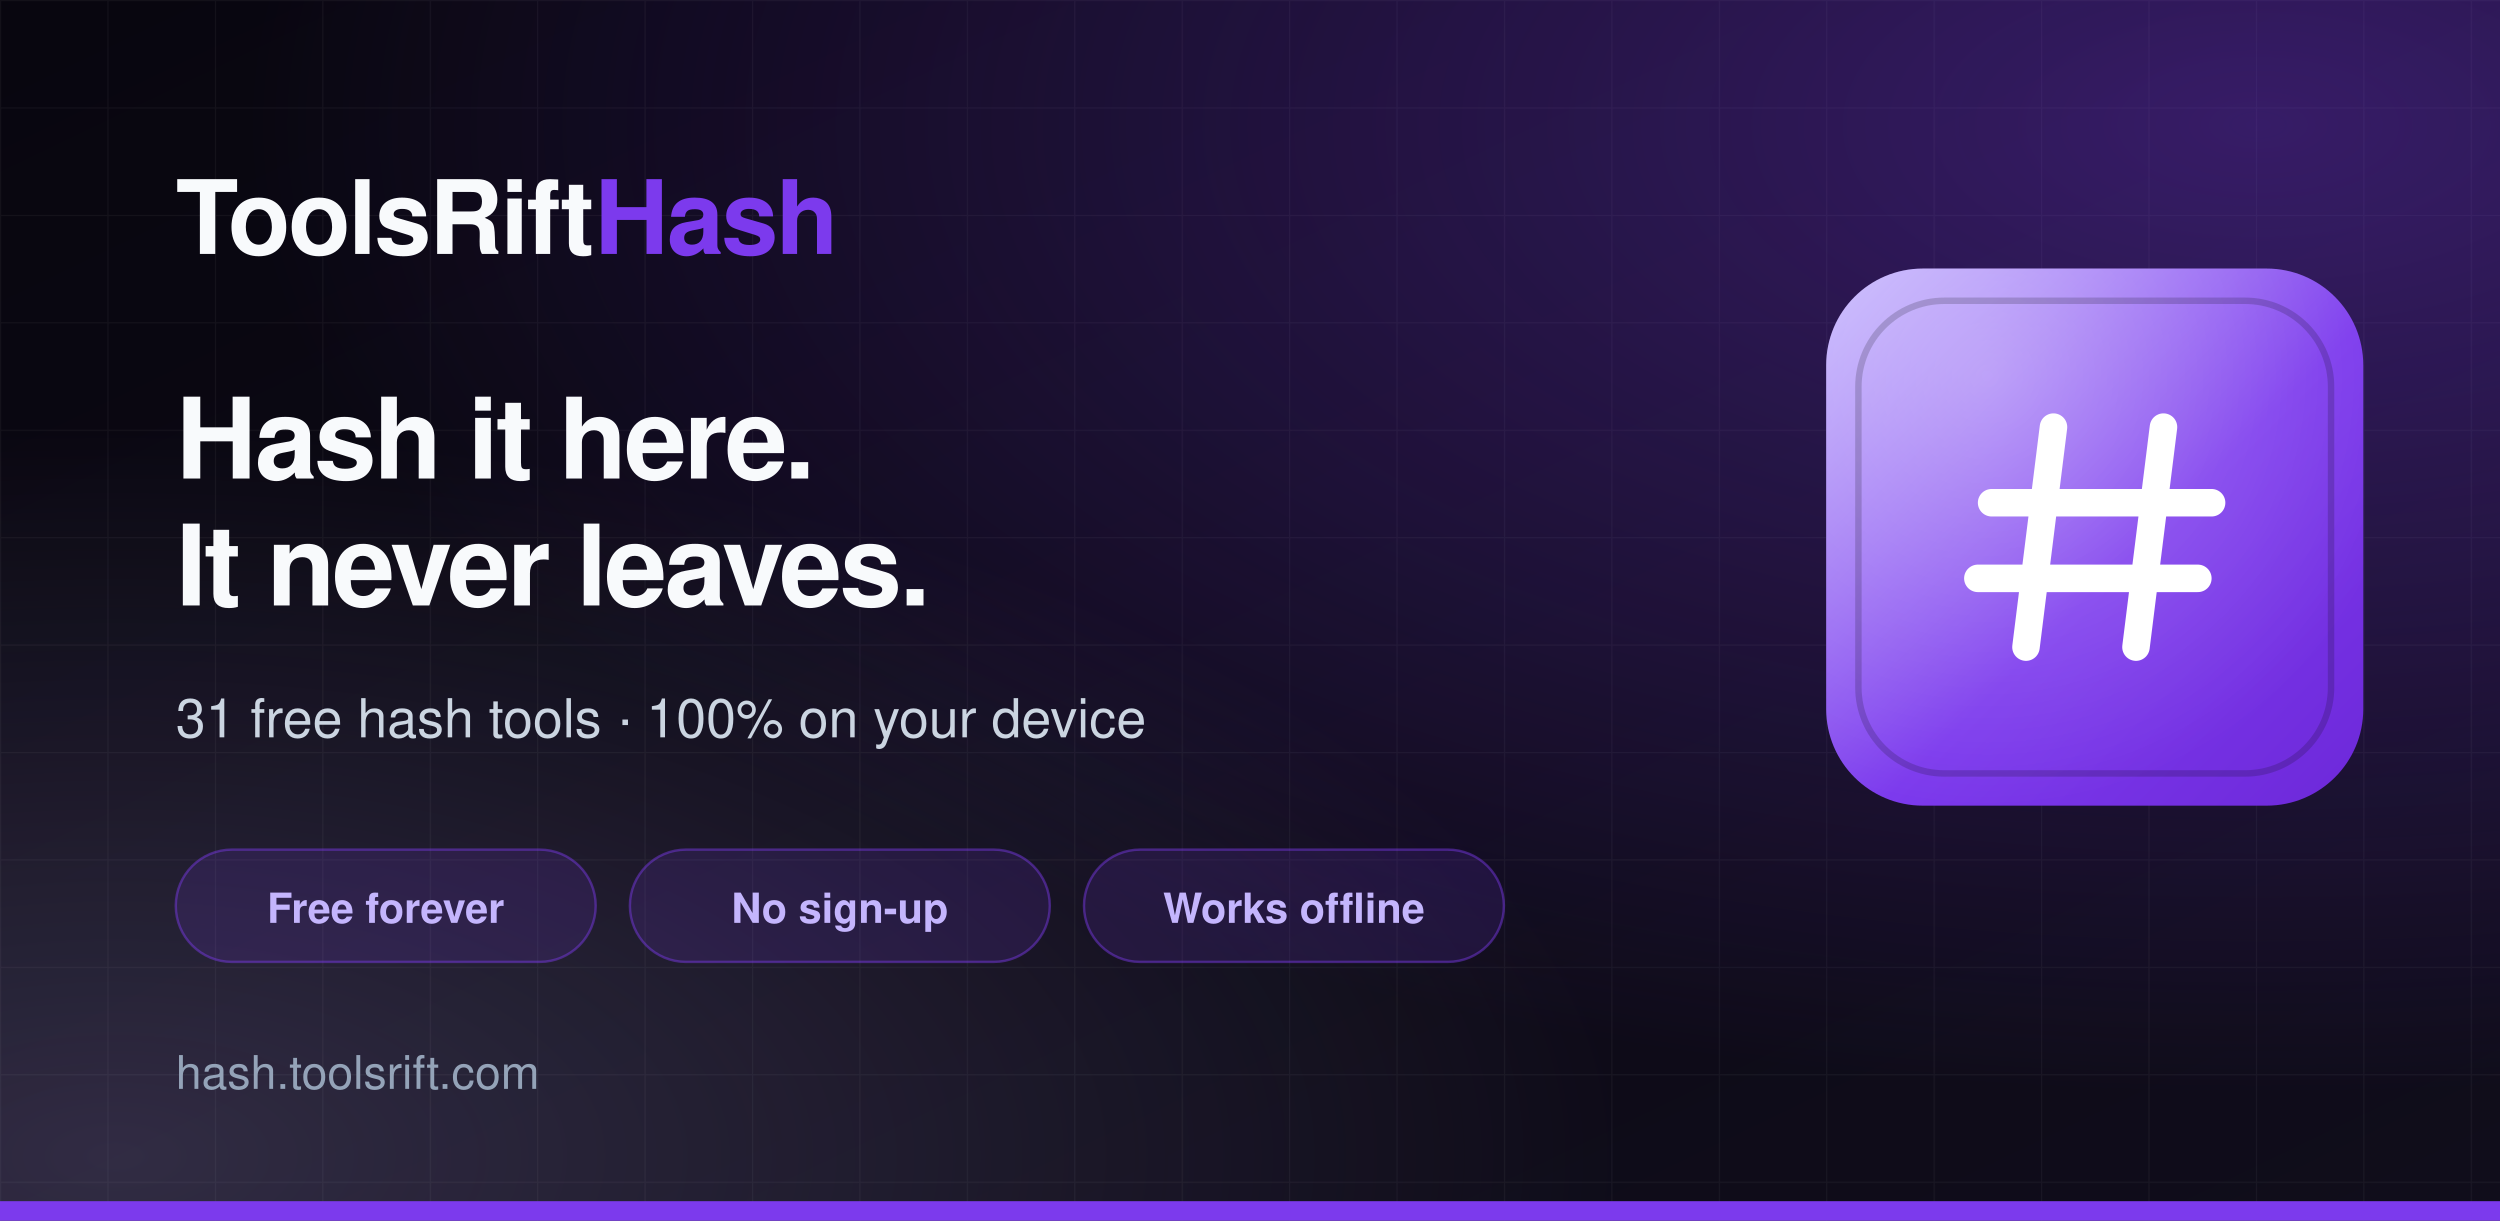
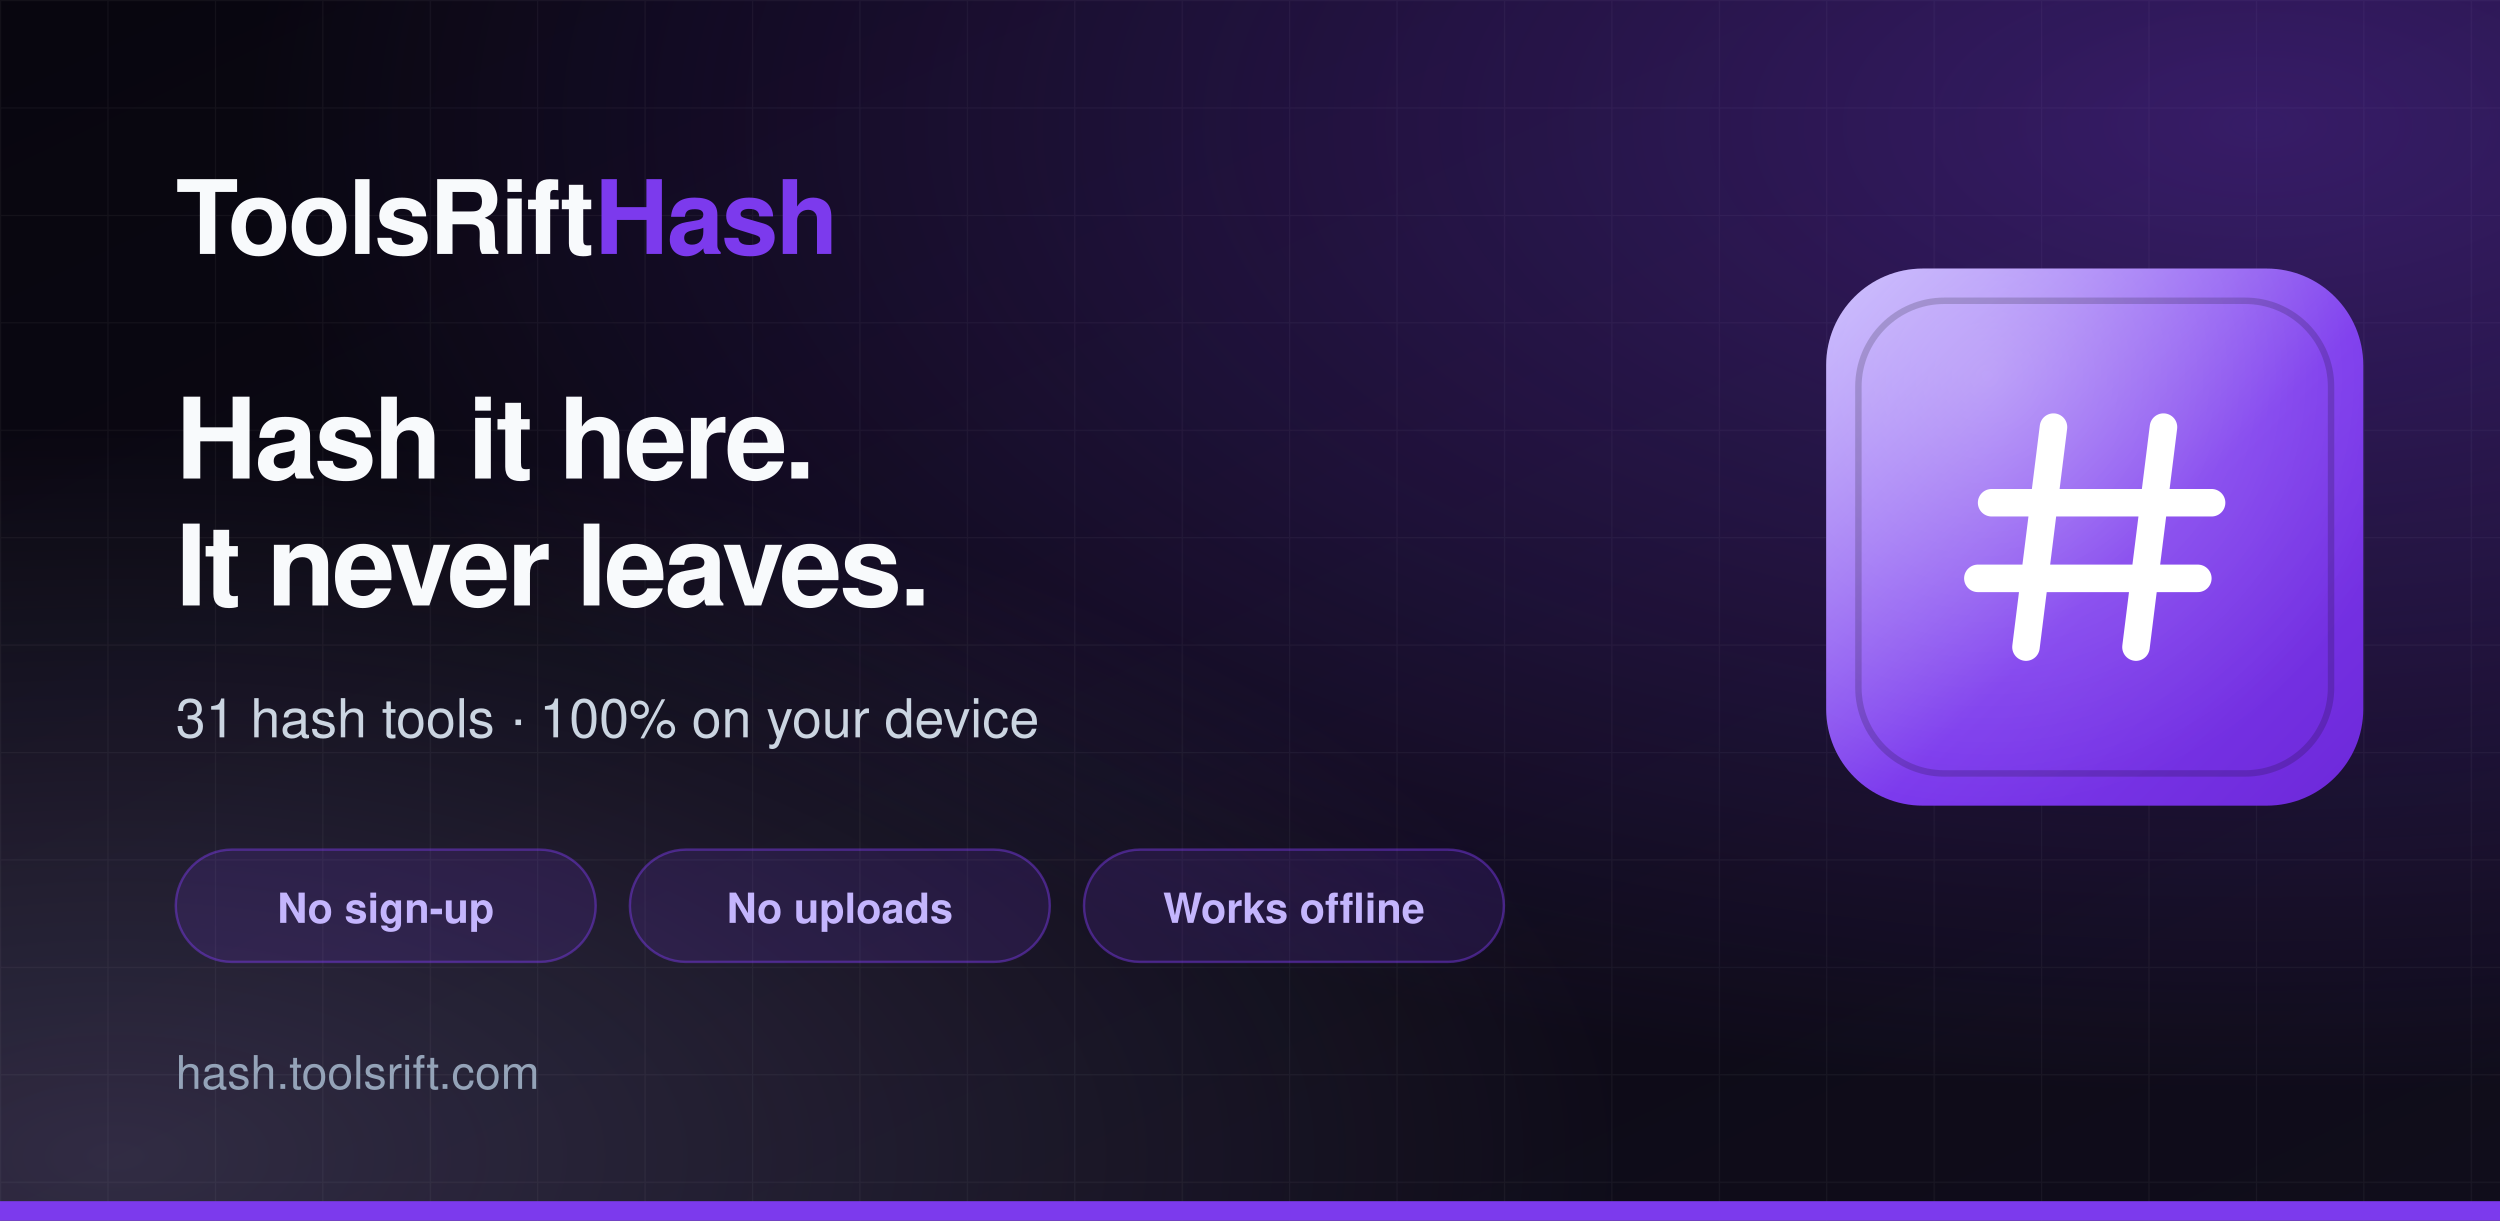
<svg xmlns="http://www.w3.org/2000/svg" viewBox="0 0 1024 500" width="1024" height="500">
  <defs>
    <linearGradient id="fbg" x1="0" y1="0" x2="1" y2="1">
      <stop offset="0" stop-color="#08060F" />
      <stop offset="1" stop-color="#100D1B" />
    </linearGradient>
    <radialGradient id="fglow" cx="0.9" cy="0.1" r="0.8">
      <stop offset="0" stop-color="#7C3AED" stop-opacity="0.38" />
      <stop offset="1" stop-color="#7C3AED" stop-opacity="0" />
    </radialGradient>
    <radialGradient id="fglow2" cx="0.05" cy="0.95" r="0.6">
      <stop offset="0" stop-color="#C4B5FD" stop-opacity="0.2" />
      <stop offset="1" stop-color="#C4B5FD" stop-opacity="0" />
    </radialGradient>
    <pattern id="fgrid" width="44" height="44" patternUnits="userSpaceOnUse">
      <path d="M44 0H0v44" fill="none" stroke="#fff" stroke-opacity="0.045" />
    </pattern>
  </defs>
  <rect width="1024" height="500" fill="url(#fbg)" />
  <rect width="1024" height="500" fill="url(#fgrid)" />
  <rect width="1024" height="500" fill="url(#fglow)" />
  <rect width="1024" height="500" fill="url(#fglow2)" />
  <g transform="translate(748 110)">
    <defs>
      <linearGradient id="fg-g" x1="0" y1="0" x2="1" y2="1">
        <stop offset="0" stop-color="#C4B5FD" />
        <stop offset="0.55" stop-color="#7C3AED" />
        <stop offset="1" stop-color="#6D28D9" />
      </linearGradient>
      <radialGradient id="fg-hl" cx="0.3" cy="0.2" r="0.8">
        <stop offset="0" stop-color="#fff" stop-opacity="0.28" />
        <stop offset="1" stop-color="#fff" stop-opacity="0" />
      </radialGradient>
      <clipPath id="fg-c">
        <rect width="220" height="220" rx="39.6" />
      </clipPath>
    </defs>
    <g clip-path="url(#fg-c)">
      <rect width="220" height="220" fill="url(#fg-g)" />
      <rect width="220" height="220" fill="url(#fg-hl)" />
      <rect x="13.2" y="13.2" width="193.6" height="193.6" rx="35.2" fill="none" stroke="#08060F" stroke-opacity="0.18" stroke-width="2.64" />
    </g>
    <g transform="translate(39.60 39.60) scale(1.408)" color="#ffffff">
      <path d="M38 18l-8 64M70 18l-8 64M20 40h64M16 62h64" fill="none" stroke="currentColor" stroke-width="8" stroke-linecap="round" stroke-linejoin="round" />
    </g>
  </g>
  <text x="72" y="104" font-family="Sora, 'Segoe UI', system-ui, -apple-system, Helvetica, Arial, sans-serif" font-weight="800" font-size="42" letter-spacing="-1" fill="#F8FAFC">ToolsRift<tspan fill="#7C3AED"> Hash</tspan>
  </text>
  <text x="72" y="196" font-family="Sora, 'Segoe UI', system-ui, -apple-system, Helvetica, Arial, sans-serif" font-weight="800" font-size="46" letter-spacing="-1.2" fill="#F8FAFC">Hash it here.</text>
  <text x="72" y="248" font-family="Sora, 'Segoe UI', system-ui, -apple-system, Helvetica, Arial, sans-serif" font-weight="800" font-size="46" letter-spacing="-1.2" fill="#F8FAFC">It never leaves.</text>
-   <text x="72" y="302" font-family="Sora, 'Segoe UI', system-ui, -apple-system, Helvetica, Arial, sans-serif" font-weight="500" font-size="22" fill="#CBD5E1">31 free hash tools · 100% on your device</text>
+   <text x="72" y="302" font-family="Sora, 'Segoe UI', system-ui, -apple-system, Helvetica, Arial, sans-serif" font-weight="500" font-size="22" fill="#CBD5E1">31 hash tools · 100% on your device</text>
  <g transform="translate(72 348)">
    <rect x="0" y="0" width="172" height="46" rx="23" fill="#7C3AED" fill-opacity="0.14" stroke="#7C3AED" stroke-opacity="0.45" />
-     <text x="86" y="30" text-anchor="middle" font-family="Sora, 'Segoe UI', system-ui, -apple-system, Helvetica, Arial, sans-serif" font-weight="700" font-size="17" fill="#C4B5FD">Free forever</text>
+     <text x="86" y="30" text-anchor="middle" font-family="Sora, 'Segoe UI', system-ui, -apple-system, Helvetica, Arial, sans-serif" font-weight="700" font-size="17" fill="#C4B5FD">No sign-up</text>
    <rect x="186" y="0" width="172" height="46" rx="23" fill="#7C3AED" fill-opacity="0.14" stroke="#7C3AED" stroke-opacity="0.45" />
-     <text x="272" y="30" text-anchor="middle" font-family="Sora, 'Segoe UI', system-ui, -apple-system, Helvetica, Arial, sans-serif" font-weight="700" font-size="17" fill="#C4B5FD">No sign-up</text>
+     <text x="272" y="30" text-anchor="middle" font-family="Sora, 'Segoe UI', system-ui, -apple-system, Helvetica, Arial, sans-serif" font-weight="700" font-size="17" fill="#C4B5FD">No uploads</text>
    <rect x="372" y="0" width="172" height="46" rx="23" fill="#7C3AED" fill-opacity="0.14" stroke="#7C3AED" stroke-opacity="0.45" />
    <text x="458" y="30" text-anchor="middle" font-family="Sora, 'Segoe UI', system-ui, -apple-system, Helvetica, Arial, sans-serif" font-weight="700" font-size="17" fill="#C4B5FD">Works offline</text>
  </g>
  <text x="72" y="446" font-family="Sora, 'Segoe UI', system-ui, -apple-system, Helvetica, Arial, sans-serif" font-weight="500" font-size="19" fill="#94A3B8">hash.toolsrift.com</text>
  <rect x="0" y="492" width="1024" height="8" fill="#7C3AED" />
</svg>
